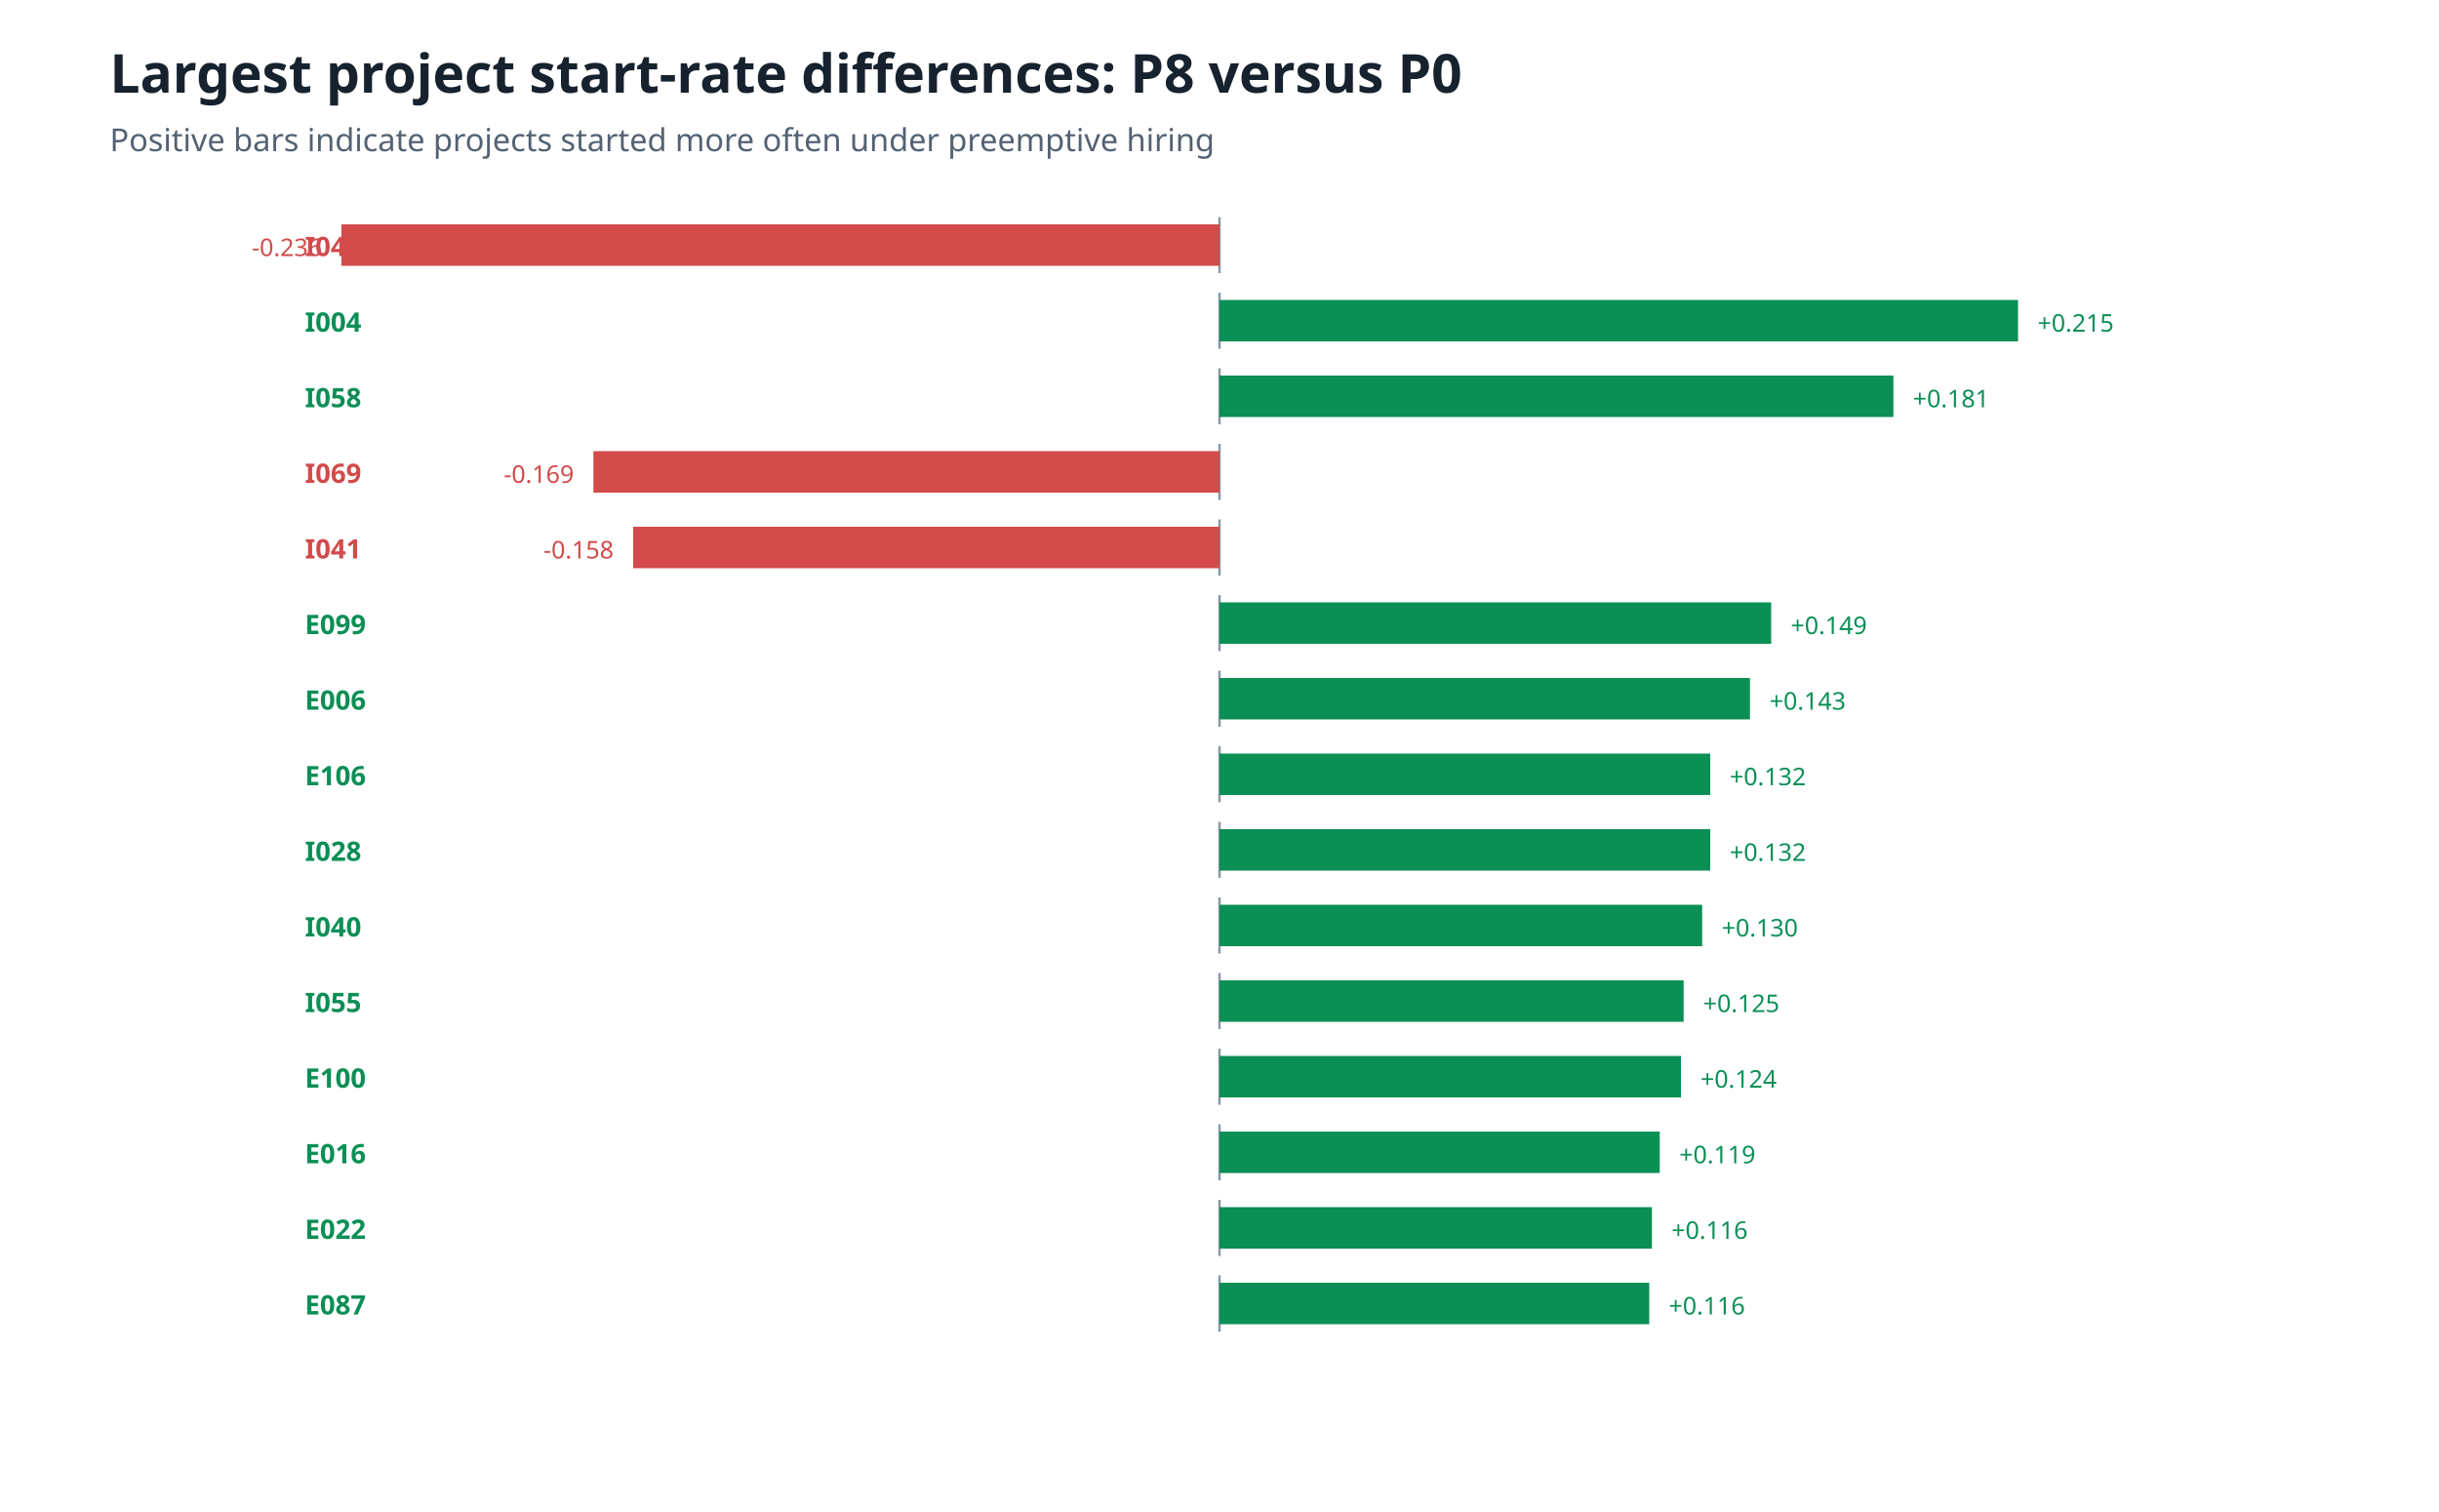
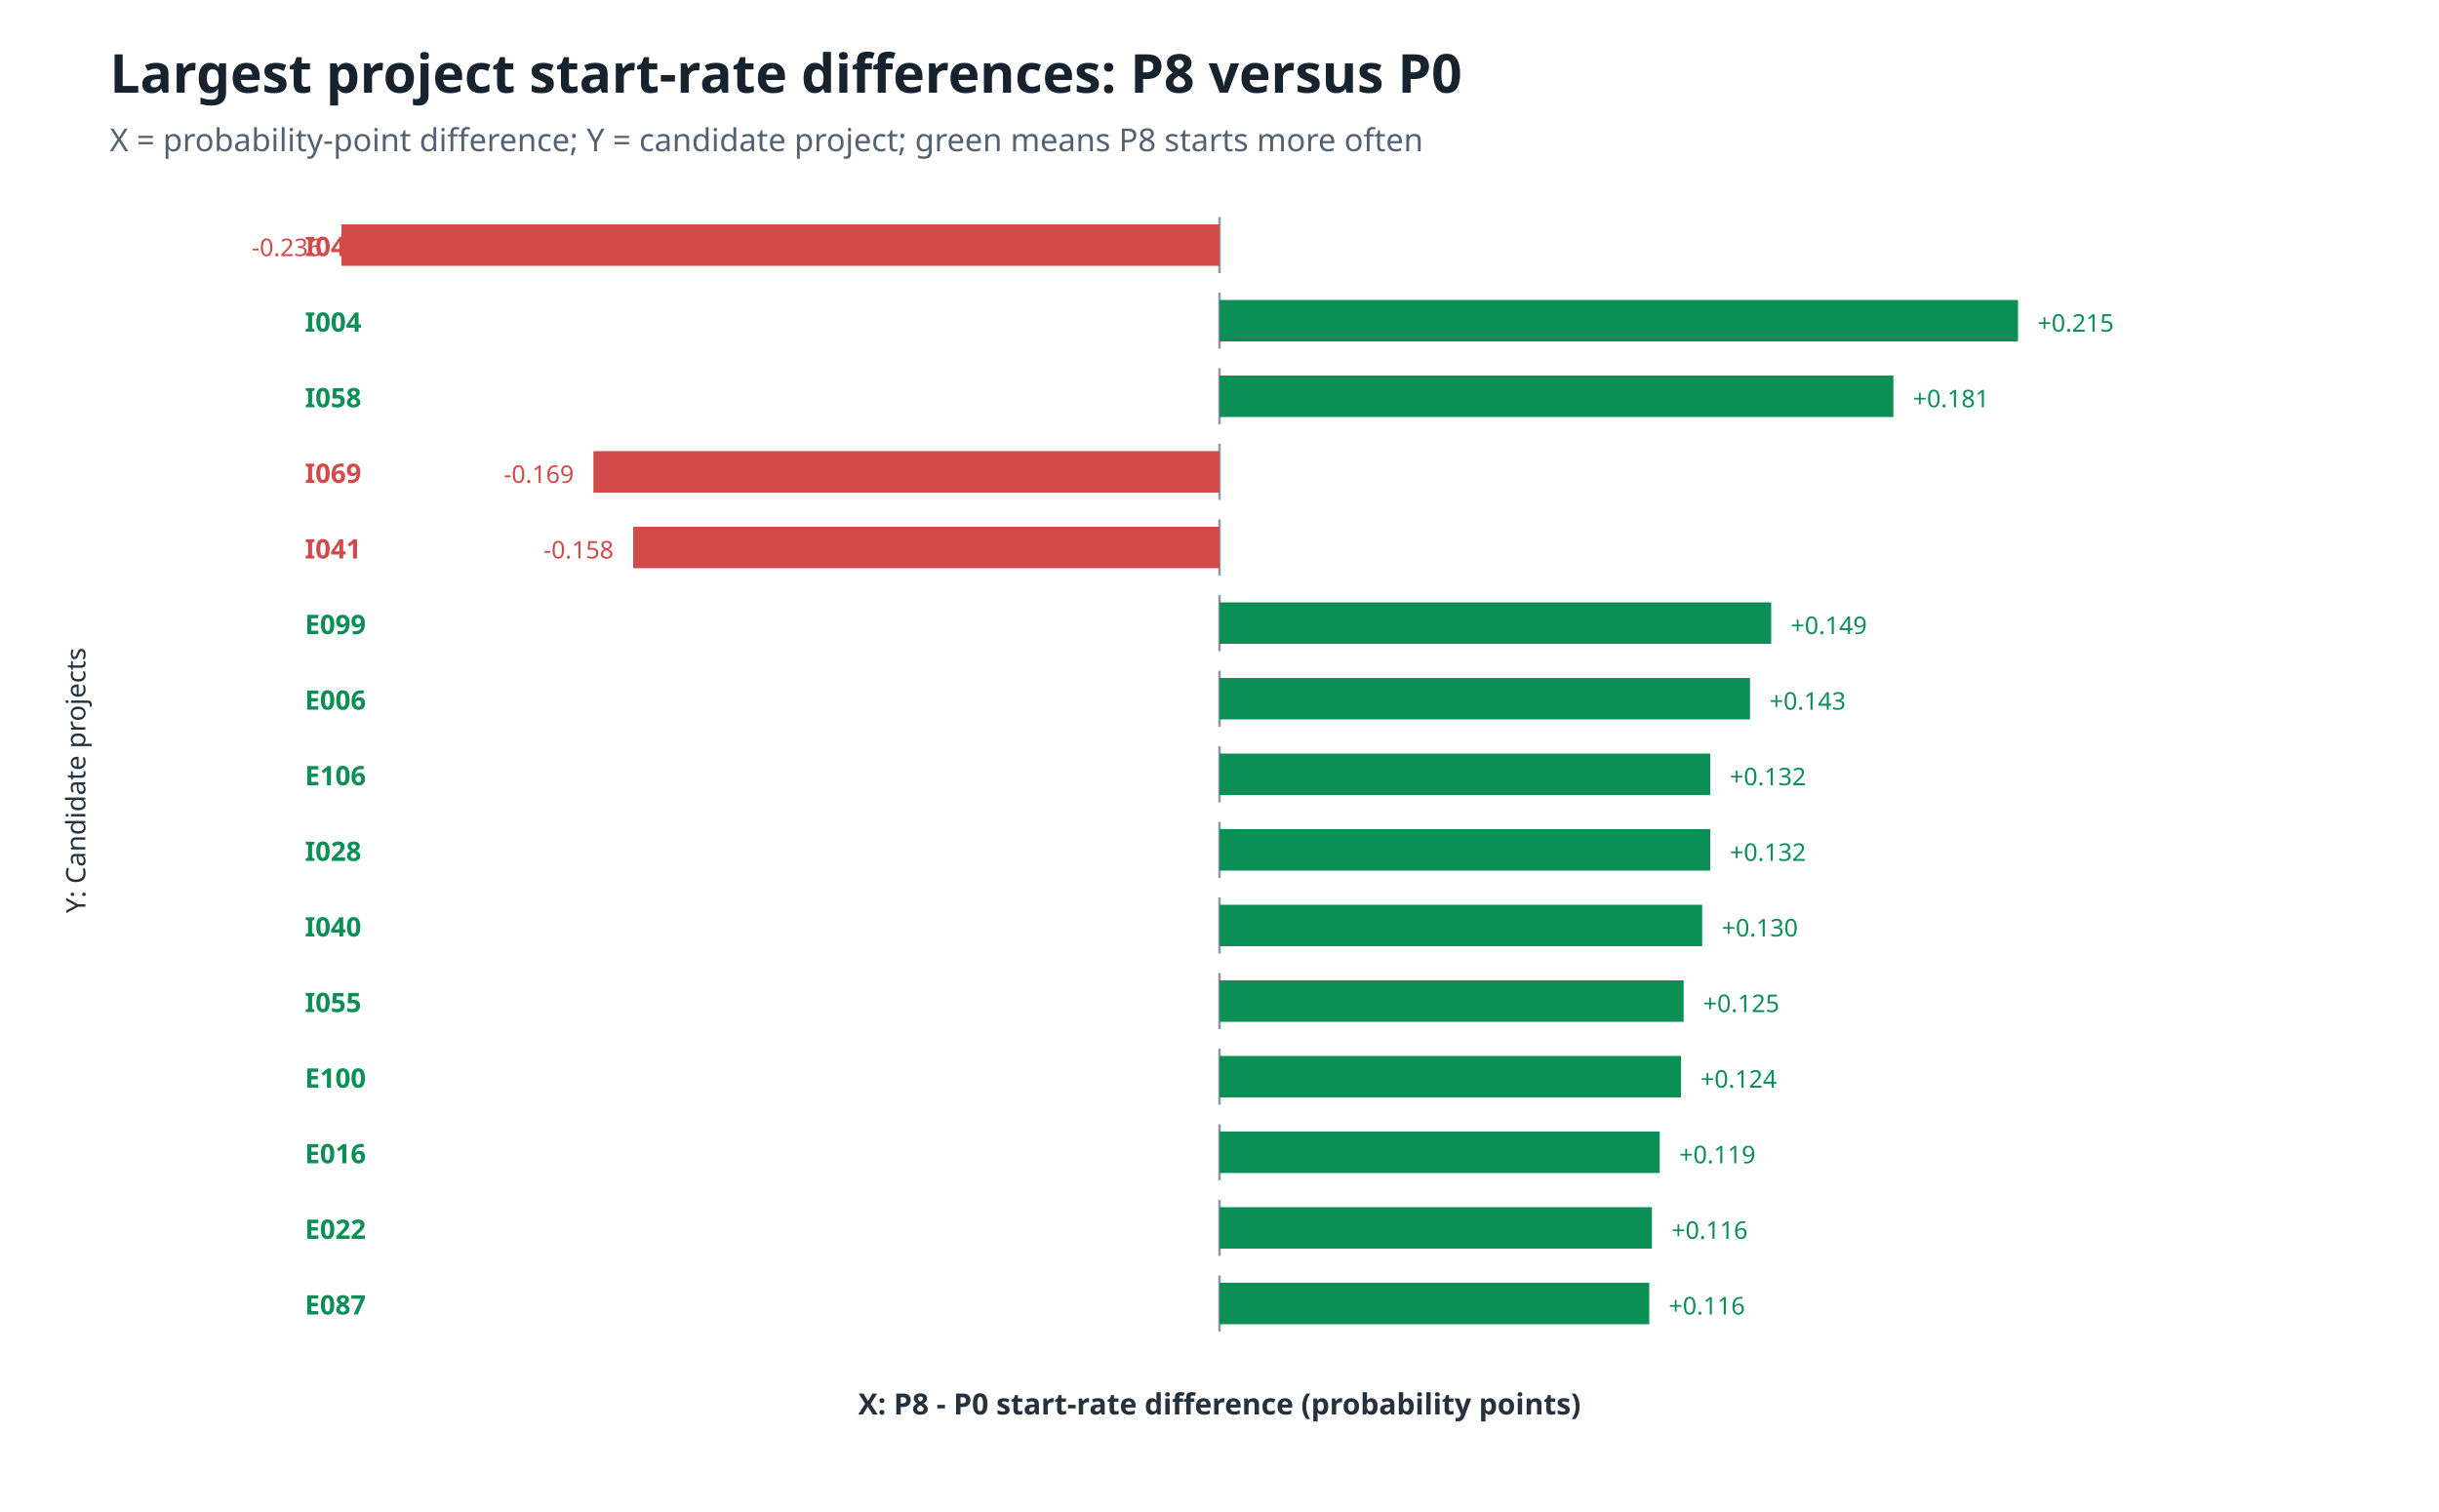
<svg xmlns="http://www.w3.org/2000/svg" width="1000" height="620" viewBox="0 0 1000 620">
  <rect width="100%" height="100%" fill="white" />
  <text x="45" y="38" font-family="sans-serif" font-size="22" font-weight="bold" fill="#16222e">Largest project start-rate differences: P8 versus P0</text>
-   <text x="45" y="62" font-family="sans-serif" font-size="13" fill="#536273">Positive bars indicate projects started more often under preemptive hiring</text>
+   <text x="45" y="62" font-family="sans-serif" font-size="13" fill="#536273">X = probability-point difference; Y = candidate project; green means P8 starts more often</text>
  <text x="125.0" y="105.0" font-family="sans-serif" font-size="11" text-anchor="start" fill="#D24A4A" font-weight="bold">I044</text>
  <line x1="500.0" y1="89.0" x2="500.0" y2="112.0" stroke="#8b98a5" stroke-width="1" />
  <rect x="140.0" y="92.0" width="360.0" height="17.0" fill="#D24A4A" stroke="none" />
  <text x="132.0" y="105.0" font-family="sans-serif" font-size="10" text-anchor="end" fill="#D24A4A" font-weight="normal">-0.236</text>
  <text x="125.0" y="136.0" font-family="sans-serif" font-size="11" text-anchor="start" fill="#0B8F55" font-weight="bold">I004</text>
  <line x1="500.0" y1="120.0" x2="500.0" y2="143.0" stroke="#8b98a5" stroke-width="1" />
  <rect x="500.0" y="123.0" width="327.4" height="17.0" fill="#0B8F55" stroke="none" />
  <text x="835.4" y="136.0" font-family="sans-serif" font-size="10" text-anchor="start" fill="#0B8F55" font-weight="normal">+0.215</text>
  <text x="125.0" y="167.0" font-family="sans-serif" font-size="11" text-anchor="start" fill="#0B8F55" font-weight="bold">I058</text>
  <line x1="500.0" y1="151.0" x2="500.0" y2="174.0" stroke="#8b98a5" stroke-width="1" />
  <rect x="500.0" y="154.0" width="276.3" height="17.0" fill="#0B8F55" stroke="none" />
  <text x="784.3" y="167.0" font-family="sans-serif" font-size="10" text-anchor="start" fill="#0B8F55" font-weight="normal">+0.181</text>
  <text x="125.0" y="198.0" font-family="sans-serif" font-size="11" text-anchor="start" fill="#D24A4A" font-weight="bold">I069</text>
  <line x1="500.0" y1="182.0" x2="500.0" y2="205.0" stroke="#8b98a5" stroke-width="1" />
  <rect x="243.3" y="185.0" width="256.7" height="17.0" fill="#D24A4A" stroke="none" />
  <text x="235.3" y="198.0" font-family="sans-serif" font-size="10" text-anchor="end" fill="#D24A4A" font-weight="normal">-0.169</text>
  <text x="125.0" y="229.0" font-family="sans-serif" font-size="11" text-anchor="start" fill="#D24A4A" font-weight="bold">I041</text>
  <line x1="500.0" y1="213.0" x2="500.0" y2="236.0" stroke="#8b98a5" stroke-width="1" />
  <rect x="259.6" y="216.0" width="240.4" height="17.0" fill="#D24A4A" stroke="none" />
  <text x="251.6" y="229.0" font-family="sans-serif" font-size="10" text-anchor="end" fill="#D24A4A" font-weight="normal">-0.158</text>
  <text x="125.0" y="260.0" font-family="sans-serif" font-size="11" text-anchor="start" fill="#0B8F55" font-weight="bold">E099</text>
  <line x1="500.0" y1="244.0" x2="500.0" y2="267.0" stroke="#8b98a5" stroke-width="1" />
  <rect x="500.0" y="247.0" width="226.2" height="17.0" fill="#0B8F55" stroke="none" />
  <text x="734.2" y="260.0" font-family="sans-serif" font-size="10" text-anchor="start" fill="#0B8F55" font-weight="normal">+0.149</text>
  <text x="125.0" y="291.0" font-family="sans-serif" font-size="11" text-anchor="start" fill="#0B8F55" font-weight="bold">E006</text>
  <line x1="500.0" y1="275.0" x2="500.0" y2="298.0" stroke="#8b98a5" stroke-width="1" />
  <rect x="500.0" y="278.0" width="217.5" height="17.0" fill="#0B8F55" stroke="none" />
  <text x="725.5" y="291.0" font-family="sans-serif" font-size="10" text-anchor="start" fill="#0B8F55" font-weight="normal">+0.143</text>
  <text x="125.0" y="322.0" font-family="sans-serif" font-size="11" text-anchor="start" fill="#0B8F55" font-weight="bold">E106</text>
  <line x1="500.0" y1="306.0" x2="500.0" y2="329.0" stroke="#8b98a5" stroke-width="1" />
  <rect x="500.0" y="309.0" width="201.2" height="17.0" fill="#0B8F55" stroke="none" />
  <text x="709.2" y="322.0" font-family="sans-serif" font-size="10" text-anchor="start" fill="#0B8F55" font-weight="normal">+0.132</text>
  <text x="125.0" y="353.0" font-family="sans-serif" font-size="11" text-anchor="start" fill="#0B8F55" font-weight="bold">I028</text>
  <line x1="500.0" y1="337.0" x2="500.0" y2="360.0" stroke="#8b98a5" stroke-width="1" />
  <rect x="500.0" y="340.0" width="201.2" height="17.0" fill="#0B8F55" stroke="none" />
  <text x="709.2" y="353.0" font-family="sans-serif" font-size="10" text-anchor="start" fill="#0B8F55" font-weight="normal">+0.132</text>
  <text x="125.0" y="384.0" font-family="sans-serif" font-size="11" text-anchor="start" fill="#0B8F55" font-weight="bold">I040</text>
  <line x1="500.0" y1="368.0" x2="500.0" y2="391.0" stroke="#8b98a5" stroke-width="1" />
  <rect x="500.0" y="371.0" width="197.9" height="17.0" fill="#0B8F55" stroke="none" />
  <text x="705.9" y="384.0" font-family="sans-serif" font-size="10" text-anchor="start" fill="#0B8F55" font-weight="normal">+0.130</text>
  <text x="125.0" y="415.0" font-family="sans-serif" font-size="11" text-anchor="start" fill="#0B8F55" font-weight="bold">I055</text>
  <line x1="500.0" y1="399.0" x2="500.0" y2="422.0" stroke="#8b98a5" stroke-width="1" />
  <rect x="500.0" y="402.0" width="190.3" height="17.0" fill="#0B8F55" stroke="none" />
  <text x="698.3" y="415.0" font-family="sans-serif" font-size="10" text-anchor="start" fill="#0B8F55" font-weight="normal">+0.125</text>
  <text x="125.0" y="446.0" font-family="sans-serif" font-size="11" text-anchor="start" fill="#0B8F55" font-weight="bold">E100</text>
  <line x1="500.0" y1="430.0" x2="500.0" y2="453.0" stroke="#8b98a5" stroke-width="1" />
  <rect x="500.0" y="433.0" width="189.2" height="17.0" fill="#0B8F55" stroke="none" />
  <text x="697.2" y="446.0" font-family="sans-serif" font-size="10" text-anchor="start" fill="#0B8F55" font-weight="normal">+0.124</text>
  <text x="125.0" y="477.0" font-family="sans-serif" font-size="11" text-anchor="start" fill="#0B8F55" font-weight="bold">E016</text>
  <line x1="500.0" y1="461.0" x2="500.0" y2="484.0" stroke="#8b98a5" stroke-width="1" />
  <rect x="500.0" y="464.0" width="180.5" height="17.0" fill="#0B8F55" stroke="none" />
  <text x="688.5" y="477.0" font-family="sans-serif" font-size="10" text-anchor="start" fill="#0B8F55" font-weight="normal">+0.119</text>
  <text x="125.0" y="508.0" font-family="sans-serif" font-size="11" text-anchor="start" fill="#0B8F55" font-weight="bold">E022</text>
  <line x1="500.0" y1="492.0" x2="500.0" y2="515.0" stroke="#8b98a5" stroke-width="1" />
  <rect x="500.0" y="495.0" width="177.3" height="17.0" fill="#0B8F55" stroke="none" />
  <text x="685.3" y="508.0" font-family="sans-serif" font-size="10" text-anchor="start" fill="#0B8F55" font-weight="normal">+0.116</text>
  <text x="125.0" y="539.0" font-family="sans-serif" font-size="11" text-anchor="start" fill="#0B8F55" font-weight="bold">E087</text>
  <line x1="500.0" y1="523.0" x2="500.0" y2="546.0" stroke="#8b98a5" stroke-width="1" />
  <rect x="500.0" y="526.0" width="176.2" height="17.0" fill="#0B8F55" stroke="none" />
  <text x="684.2" y="539.0" font-family="sans-serif" font-size="10" text-anchor="start" fill="#0B8F55" font-weight="normal">+0.116</text>
+   <text x="500.0" y="580.0" font-family="sans-serif" font-size="12" text-anchor="middle" fill="#25313c" font-weight="bold">X: P8 - P0 start-rate difference (probability points)</text>
+   <text x="35.0" y="320.0" font-family="sans-serif" font-size="11" text-anchor="middle" fill="#25313c" font-weight="normal" transform="rotate(-90 35 320)">Y: Candidate projects</text>
</svg>
